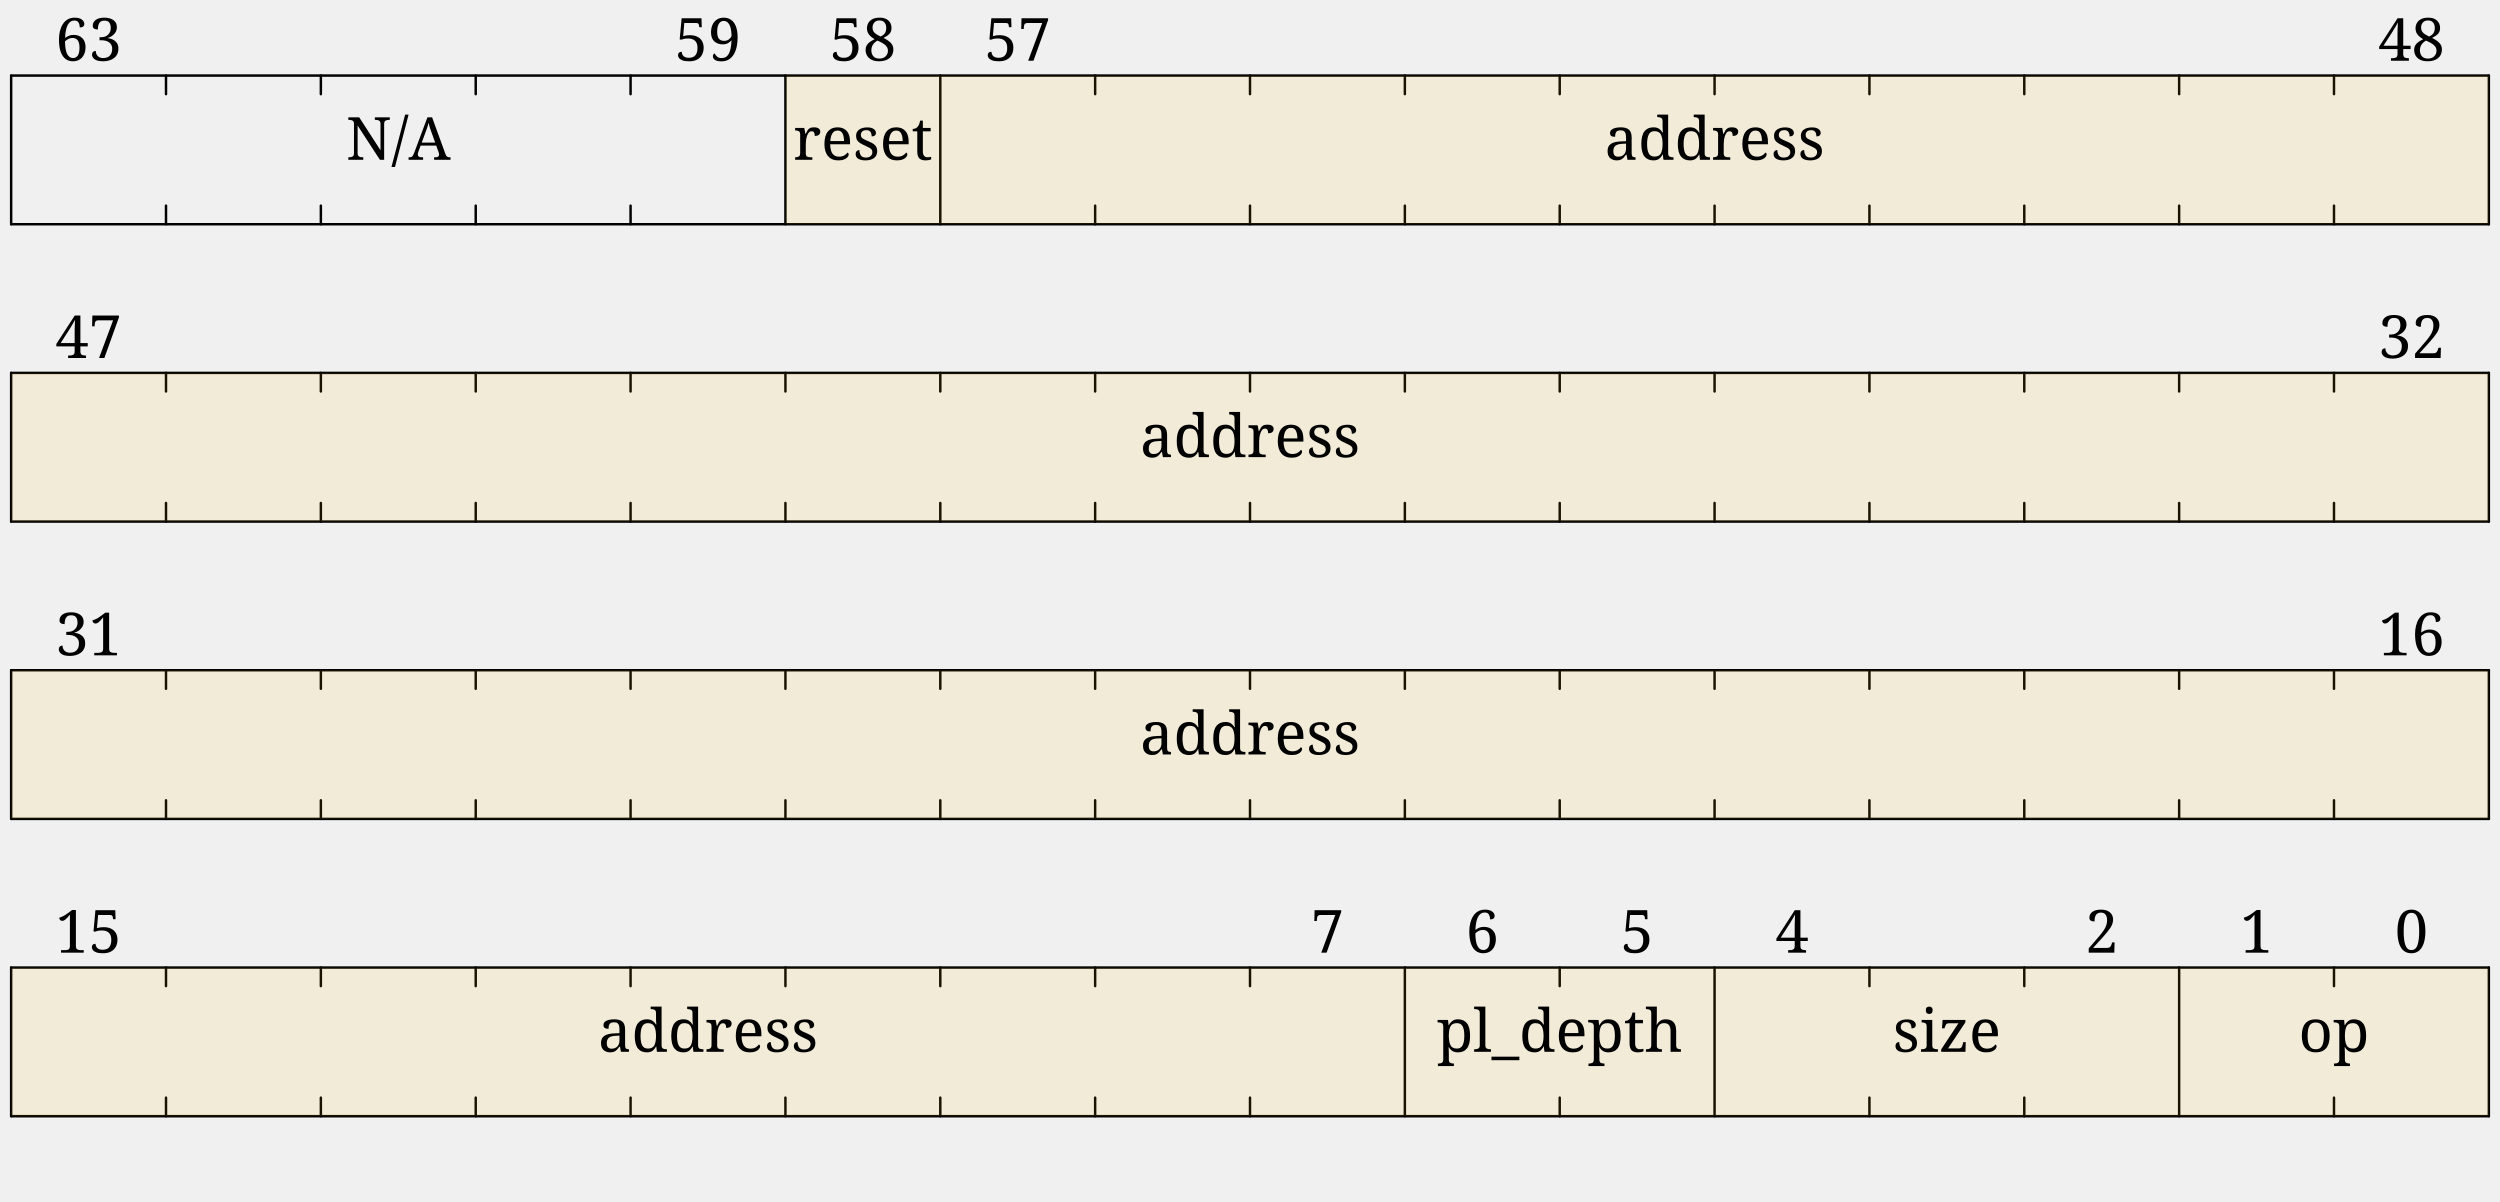
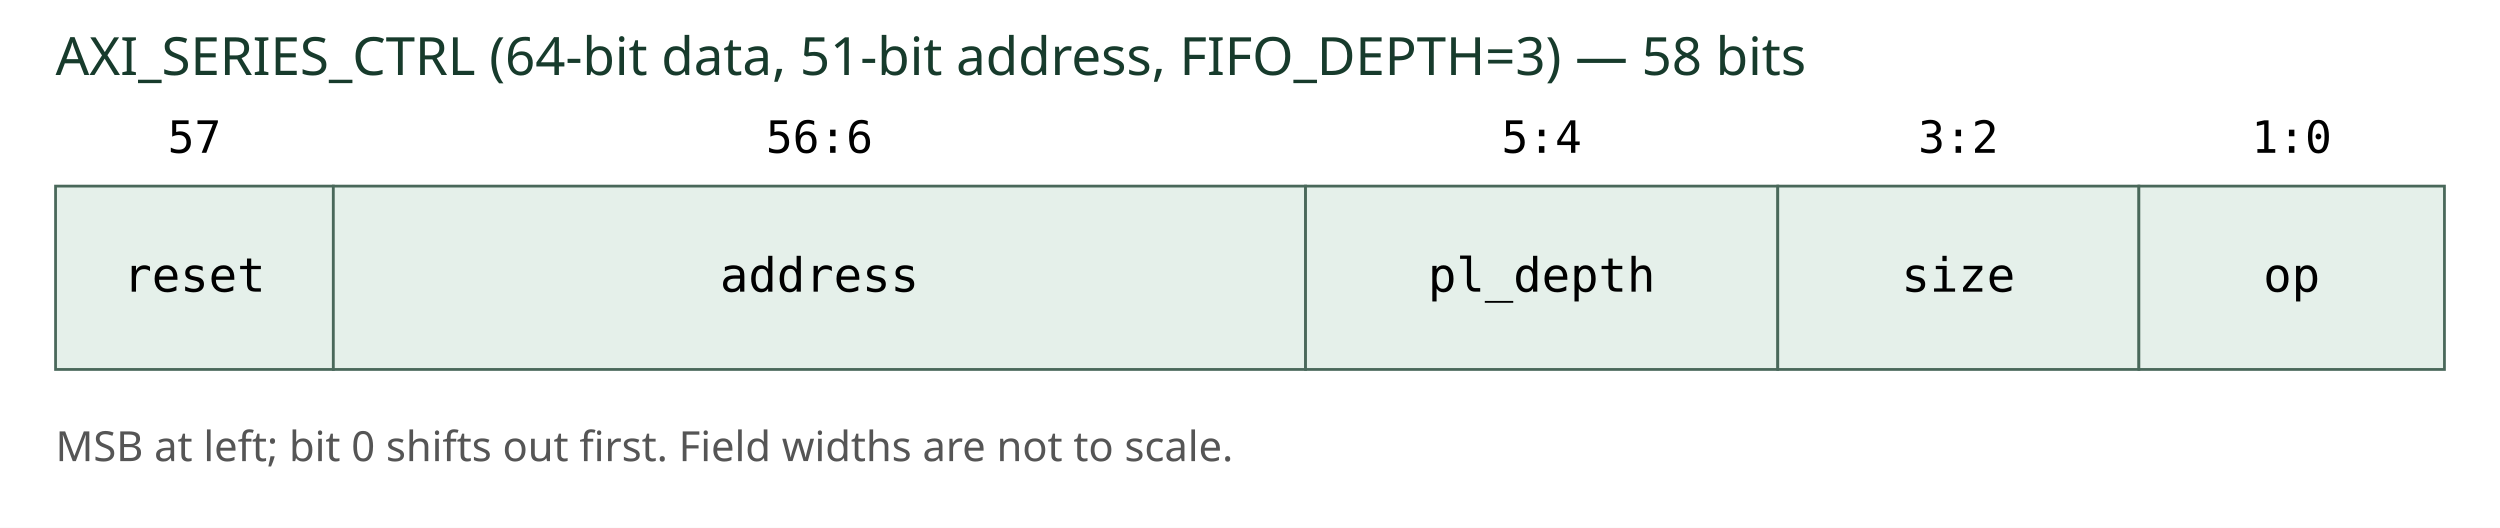
- <svg xmlns="http://www.w3.org/2000/svg" baseProfile="full" class="WaveDrom" height="485" version="1.1" viewBox="0,0,1009,485" width="1009">
-   <defs />
-   <g font-family="serif" font-size="24" font-weight="normal" text-anchor="middle" transform="translate(4.5,360.5)">
-     <g stroke="black" stroke-linecap="round" stroke-width="1" transform="translate(0,30.0)">
-       <line x1="0" x2="1000" y1="0" y2="0" />
-       <line x1="0" x2="0" y1="0" y2="60.0" />
-       <line x1="0" x2="1000" y1="60.0" y2="60.0" />
-       <line x1="1000.0" x2="1000.0" y1="0" y2="60.0" />
-       <line x1="937.5" x2="937.5" y1="0" y2="7.5" />
-       <line x1="937.5" x2="937.5" y1="52.5" y2="60.0" />
-       <line x1="875.0" x2="875.0" y1="0" y2="60.0" />
-       <line x1="812.5" x2="812.5" y1="0" y2="7.5" />
-       <line x1="812.5" x2="812.5" y1="52.5" y2="60.0" />
-       <line x1="750.0" x2="750.0" y1="0" y2="7.5" />
-       <line x1="750.0" x2="750.0" y1="52.5" y2="60.0" />
-       <line x1="687.5" x2="687.5" y1="0" y2="60.0" />
-       <line x1="625.0" x2="625.0" y1="0" y2="7.5" />
-       <line x1="625.0" x2="625.0" y1="52.5" y2="60.0" />
-       <line x1="562.5" x2="562.5" y1="0" y2="60.0" />
-       <line x1="500.0" x2="500.0" y1="0" y2="7.5" />
-       <line x1="500.0" x2="500.0" y1="52.5" y2="60.0" />
-       <line x1="437.5" x2="437.5" y1="0" y2="7.5" />
-       <line x1="437.5" x2="437.5" y1="52.5" y2="60.0" />
-       <line x1="375.0" x2="375.0" y1="0" y2="7.5" />
-       <line x1="375.0" x2="375.0" y1="52.5" y2="60.0" />
-       <line x1="312.5" x2="312.5" y1="0" y2="7.5" />
-       <line x1="312.5" x2="312.5" y1="52.5" y2="60.0" />
-       <line x1="250.0" x2="250.0" y1="0" y2="7.5" />
-       <line x1="250.0" x2="250.0" y1="52.5" y2="60.0" />
-       <line x1="187.5" x2="187.5" y1="0" y2="7.5" />
-       <line x1="187.5" x2="187.5" y1="52.5" y2="60.0" />
-       <line x1="125.0" x2="125.0" y1="0" y2="7.5" />
-       <line x1="125.0" x2="125.0" y1="52.5" y2="60.0" />
-       <line x1="62.5" x2="62.5" y1="0" y2="7.5" />
-       <line x1="62.5" x2="62.5" y1="52.5" y2="60.0" />
-     </g>
-     <g text-anchor="middle">
-       <g>
-         <g transform="translate(0,30.0)">
-           <rect height="60.0" style="fill-opacity:0.1;fill:#FFBF00;" width="125.0" x="875.0" y="0" />
-           <rect height="60.0" style="fill-opacity:0.1;fill:#FFBF00;" width="187.5" x="687.5" y="0" />
-           <rect height="60.0" style="fill-opacity:0.1;fill:#FFBF00;" width="125.0" x="562.5" y="0" />
-           <rect height="60.0" style="fill-opacity:0.1;fill:#FFBF00;" width="562.5" x="0.0" y="0" />
-         </g>
-         <g transform="translate(31.25,24.0)">
-           <text x="937.5">
-             <tspan>0</tspan>
-           </text>
-           <text x="875.0">
-             <tspan>1</tspan>
-           </text>
-           <text x="812.5">
-             <tspan>2</tspan>
-           </text>
-           <text x="687.5">
-             <tspan>4</tspan>
-           </text>
-           <text x="625.0">
-             <tspan>5</tspan>
-           </text>
-           <text x="562.5">
-             <tspan>6</tspan>
-           </text>
-           <text x="500.0">
-             <tspan>7</tspan>
-           </text>
-           <text x="0.0">
-             <tspan>15</tspan>
-           </text>
-         </g>
-         <g transform="translate(31.25,64.0)">
-           <text x="906.25">
-             <tspan>op</tspan>
-           </text>
-           <text x="750.0">
-             <tspan>size</tspan>
-           </text>
-           <text x="593.75">
-             <tspan>pl_depth</tspan>
-           </text>
-           <text x="250.0">
-             <tspan>address</tspan>
-           </text>
-         </g>
-         <g transform="translate(31.25,120)" />
-       </g>
-     </g>
-   </g>
-   <g font-family="serif" font-size="24" font-weight="normal" text-anchor="middle" transform="translate(4.5,240.5)">
-     <g stroke="black" stroke-linecap="round" stroke-width="1" transform="translate(0,30.0)">
-       <line x1="0" x2="1000" y1="0" y2="0" />
-       <line x1="0" x2="0" y1="0" y2="60.0" />
-       <line x1="0" x2="1000" y1="60.0" y2="60.0" />
-       <line x1="1000.0" x2="1000.0" y1="0" y2="60.0" />
-       <line x1="937.5" x2="937.5" y1="0" y2="7.5" />
-       <line x1="937.5" x2="937.5" y1="52.5" y2="60.0" />
-       <line x1="875.0" x2="875.0" y1="0" y2="7.5" />
-       <line x1="875.0" x2="875.0" y1="52.5" y2="60.0" />
-       <line x1="812.5" x2="812.5" y1="0" y2="7.5" />
-       <line x1="812.5" x2="812.5" y1="52.5" y2="60.0" />
-       <line x1="750.0" x2="750.0" y1="0" y2="7.5" />
-       <line x1="750.0" x2="750.0" y1="52.5" y2="60.0" />
-       <line x1="687.5" x2="687.5" y1="0" y2="7.5" />
-       <line x1="687.5" x2="687.5" y1="52.5" y2="60.0" />
-       <line x1="625.0" x2="625.0" y1="0" y2="7.5" />
-       <line x1="625.0" x2="625.0" y1="52.5" y2="60.0" />
-       <line x1="562.5" x2="562.5" y1="0" y2="7.5" />
-       <line x1="562.5" x2="562.5" y1="52.5" y2="60.0" />
-       <line x1="500.0" x2="500.0" y1="0" y2="7.5" />
-       <line x1="500.0" x2="500.0" y1="52.5" y2="60.0" />
-       <line x1="437.5" x2="437.5" y1="0" y2="7.5" />
-       <line x1="437.5" x2="437.5" y1="52.5" y2="60.0" />
-       <line x1="375.0" x2="375.0" y1="0" y2="7.5" />
-       <line x1="375.0" x2="375.0" y1="52.5" y2="60.0" />
-       <line x1="312.5" x2="312.5" y1="0" y2="7.5" />
-       <line x1="312.5" x2="312.5" y1="52.5" y2="60.0" />
-       <line x1="250.0" x2="250.0" y1="0" y2="7.5" />
-       <line x1="250.0" x2="250.0" y1="52.5" y2="60.0" />
-       <line x1="187.5" x2="187.5" y1="0" y2="7.5" />
-       <line x1="187.5" x2="187.5" y1="52.5" y2="60.0" />
-       <line x1="125.0" x2="125.0" y1="0" y2="7.5" />
-       <line x1="125.0" x2="125.0" y1="52.5" y2="60.0" />
-       <line x1="62.5" x2="62.5" y1="0" y2="7.5" />
-       <line x1="62.5" x2="62.5" y1="52.5" y2="60.0" />
-     </g>
-     <g text-anchor="middle">
-       <g>
-         <g transform="translate(0,30.0)">
-           <rect height="60.0" style="fill-opacity:0.1;fill:#FFBF00;" width="1000.0" x="0.0" y="0" />
-         </g>
-         <g transform="translate(31.25,24.0)">
-           <text x="937.5">
-             <tspan>16</tspan>
-           </text>
-           <text x="0.0">
-             <tspan>31</tspan>
-           </text>
-         </g>
-         <g transform="translate(31.25,64.0)">
-           <text x="468.75">
-             <tspan>address</tspan>
-           </text>
-         </g>
-         <g transform="translate(31.25,120)" />
-       </g>
-     </g>
-   </g>
-   <g font-family="serif" font-size="24" font-weight="normal" text-anchor="middle" transform="translate(4.5,120.5)">
-     <g stroke="black" stroke-linecap="round" stroke-width="1" transform="translate(0,30.0)">
-       <line x1="0" x2="1000" y1="0" y2="0" />
-       <line x1="0" x2="0" y1="0" y2="60.0" />
-       <line x1="0" x2="1000" y1="60.0" y2="60.0" />
-       <line x1="1000.0" x2="1000.0" y1="0" y2="60.0" />
-       <line x1="937.5" x2="937.5" y1="0" y2="7.5" />
-       <line x1="937.5" x2="937.5" y1="52.5" y2="60.0" />
-       <line x1="875.0" x2="875.0" y1="0" y2="7.5" />
-       <line x1="875.0" x2="875.0" y1="52.5" y2="60.0" />
-       <line x1="812.5" x2="812.5" y1="0" y2="7.5" />
-       <line x1="812.5" x2="812.5" y1="52.5" y2="60.0" />
-       <line x1="750.0" x2="750.0" y1="0" y2="7.5" />
-       <line x1="750.0" x2="750.0" y1="52.5" y2="60.0" />
-       <line x1="687.5" x2="687.5" y1="0" y2="7.5" />
-       <line x1="687.5" x2="687.5" y1="52.5" y2="60.0" />
-       <line x1="625.0" x2="625.0" y1="0" y2="7.5" />
-       <line x1="625.0" x2="625.0" y1="52.5" y2="60.0" />
-       <line x1="562.5" x2="562.5" y1="0" y2="7.5" />
-       <line x1="562.5" x2="562.5" y1="52.5" y2="60.0" />
-       <line x1="500.0" x2="500.0" y1="0" y2="7.5" />
-       <line x1="500.0" x2="500.0" y1="52.5" y2="60.0" />
-       <line x1="437.5" x2="437.5" y1="0" y2="7.5" />
-       <line x1="437.5" x2="437.5" y1="52.5" y2="60.0" />
-       <line x1="375.0" x2="375.0" y1="0" y2="7.5" />
-       <line x1="375.0" x2="375.0" y1="52.5" y2="60.0" />
-       <line x1="312.5" x2="312.5" y1="0" y2="7.5" />
-       <line x1="312.5" x2="312.5" y1="52.5" y2="60.0" />
-       <line x1="250.0" x2="250.0" y1="0" y2="7.5" />
-       <line x1="250.0" x2="250.0" y1="52.5" y2="60.0" />
-       <line x1="187.5" x2="187.5" y1="0" y2="7.5" />
-       <line x1="187.5" x2="187.5" y1="52.5" y2="60.0" />
-       <line x1="125.0" x2="125.0" y1="0" y2="7.5" />
-       <line x1="125.0" x2="125.0" y1="52.5" y2="60.0" />
-       <line x1="62.5" x2="62.5" y1="0" y2="7.5" />
-       <line x1="62.5" x2="62.5" y1="52.5" y2="60.0" />
-     </g>
-     <g text-anchor="middle">
-       <g>
-         <g transform="translate(0,30.0)">
-           <rect height="60.0" style="fill-opacity:0.1;fill:#FFBF00;" width="1000.0" x="0.0" y="0" />
-         </g>
-         <g transform="translate(31.25,24.0)">
-           <text x="937.5">
-             <tspan>32</tspan>
-           </text>
-           <text x="0.0">
-             <tspan>47</tspan>
-           </text>
-         </g>
-         <g transform="translate(31.25,64.0)">
-           <text x="468.75">
-             <tspan>address</tspan>
-           </text>
-         </g>
-         <g transform="translate(31.25,120)" />
-       </g>
-     </g>
-   </g>
-   <g font-family="serif" font-size="24" font-weight="normal" text-anchor="middle" transform="translate(4.5,0.5)">
-     <g stroke="black" stroke-linecap="round" stroke-width="1" transform="translate(0,30.0)">
-       <line x1="0" x2="1000" y1="0" y2="0" />
-       <line x1="0" x2="0" y1="0" y2="60.0" />
-       <line x1="0" x2="1000" y1="60.0" y2="60.0" />
-       <line x1="1000.0" x2="1000.0" y1="0" y2="60.0" />
-       <line x1="937.5" x2="937.5" y1="0" y2="7.5" />
-       <line x1="937.5" x2="937.5" y1="52.5" y2="60.0" />
-       <line x1="875.0" x2="875.0" y1="0" y2="7.5" />
-       <line x1="875.0" x2="875.0" y1="52.5" y2="60.0" />
-       <line x1="812.5" x2="812.5" y1="0" y2="7.5" />
-       <line x1="812.5" x2="812.5" y1="52.5" y2="60.0" />
-       <line x1="750.0" x2="750.0" y1="0" y2="7.5" />
-       <line x1="750.0" x2="750.0" y1="52.5" y2="60.0" />
-       <line x1="687.5" x2="687.5" y1="0" y2="7.5" />
-       <line x1="687.5" x2="687.5" y1="52.5" y2="60.0" />
-       <line x1="625.0" x2="625.0" y1="0" y2="7.5" />
-       <line x1="625.0" x2="625.0" y1="52.5" y2="60.0" />
-       <line x1="562.5" x2="562.5" y1="0" y2="7.5" />
-       <line x1="562.5" x2="562.5" y1="52.5" y2="60.0" />
-       <line x1="500.0" x2="500.0" y1="0" y2="7.5" />
-       <line x1="500.0" x2="500.0" y1="52.5" y2="60.0" />
-       <line x1="437.5" x2="437.5" y1="0" y2="7.5" />
-       <line x1="437.5" x2="437.5" y1="52.5" y2="60.0" />
-       <line x1="375.0" x2="375.0" y1="0" y2="60.0" />
-       <line x1="312.5" x2="312.5" y1="0" y2="60.0" />
-       <line x1="250.0" x2="250.0" y1="0" y2="7.5" />
-       <line x1="250.0" x2="250.0" y1="52.5" y2="60.0" />
-       <line x1="187.5" x2="187.5" y1="0" y2="7.5" />
-       <line x1="187.5" x2="187.5" y1="52.5" y2="60.0" />
-       <line x1="125.0" x2="125.0" y1="0" y2="7.5" />
-       <line x1="125.0" x2="125.0" y1="52.5" y2="60.0" />
-       <line x1="62.5" x2="62.5" y1="0" y2="7.5" />
-       <line x1="62.5" x2="62.5" y1="52.5" y2="60.0" />
-     </g>
-     <g text-anchor="middle">
-       <g>
-         <g transform="translate(0,30.0)">
-           <rect height="60.0" style="fill-opacity:0.1;fill:#FFBF00;" width="625.0" x="375.0" y="0" />
-           <rect height="60.0" style="fill-opacity:0.1;fill:#FFBF00;" width="62.5" x="312.5" y="0" />
-         </g>
-         <g transform="translate(31.25,24.0)">
-           <text x="937.5">
-             <tspan>48</tspan>
-           </text>
-           <text x="375.0">
-             <tspan>57</tspan>
-           </text>
-           <text x="312.5">
-             <tspan>58</tspan>
-           </text>
-           <text x="250.0">
-             <tspan>59</tspan>
-           </text>
-           <text x="0.0">
-             <tspan>63</tspan>
-           </text>
-         </g>
-         <g transform="translate(31.25,64.0)">
-           <text x="656.25">
-             <tspan>address</tspan>
-           </text>
-           <text x="312.5">
-             <tspan>reset</tspan>
-           </text>
-           <text x="125.0">
-             <tspan>N/A</tspan>
-           </text>
-         </g>
-         <g transform="translate(31.25,120)" />
-       </g>
-     </g>
-   </g>
+ <svg xmlns="http://www.w3.org/2000/svg" width="900" height="190" viewBox="0 0 900 190" role="img" aria-labelledby="title desc">
+   <rect width="900" height="190" fill="white" />
+   <text x="20" y="27" font-family="sans-serif" font-size="19" fill="#173b2c">AXI_SERIES_CTRL (64-bit data, 51-bit address, FIFO_DEPTH=3) — 58 bits</text>
+   <rect x="20" y="67" width="100" height="66" fill="#e5f0ea" stroke="#49685a" />
+   <text x="70.0" y="55" text-anchor="middle" font-family="monospace" font-size="16">57</text>
+   <text x="70.0" y="105" text-anchor="middle" font-family="monospace" font-size="17">reset</text>
+   <rect x="120" y="67" width="350" height="66" fill="#e5f0ea" stroke="#49685a" />
+   <text x="295.0" y="55" text-anchor="middle" font-family="monospace" font-size="16">56:6</text>
+   <text x="295.0" y="105" text-anchor="middle" font-family="monospace" font-size="17">address</text>
+   <rect x="470" y="67" width="170" height="66" fill="#e5f0ea" stroke="#49685a" />
+   <text x="555.0" y="55" text-anchor="middle" font-family="monospace" font-size="16">5:4</text>
+   <text x="555.0" y="105" text-anchor="middle" font-family="monospace" font-size="17">pl_depth</text>
+   <rect x="640" y="67" width="130" height="66" fill="#e5f0ea" stroke="#49685a" />
+   <text x="705.0" y="55" text-anchor="middle" font-family="monospace" font-size="16">3:2</text>
+   <text x="705.0" y="105" text-anchor="middle" font-family="monospace" font-size="17">size</text>
+   <rect x="770" y="67" width="110" height="66" fill="#e5f0ea" stroke="#49685a" />
+   <text x="825.0" y="55" text-anchor="middle" font-family="monospace" font-size="16">1:0</text>
+   <text x="825.0" y="105" text-anchor="middle" font-family="monospace" font-size="17">op</text>
+   <text x="20" y="166" font-family="sans-serif" font-size="15" fill="#555">MSB at left; bit 0 shifts out first. Field widths are not to scale.</text>
</svg>
